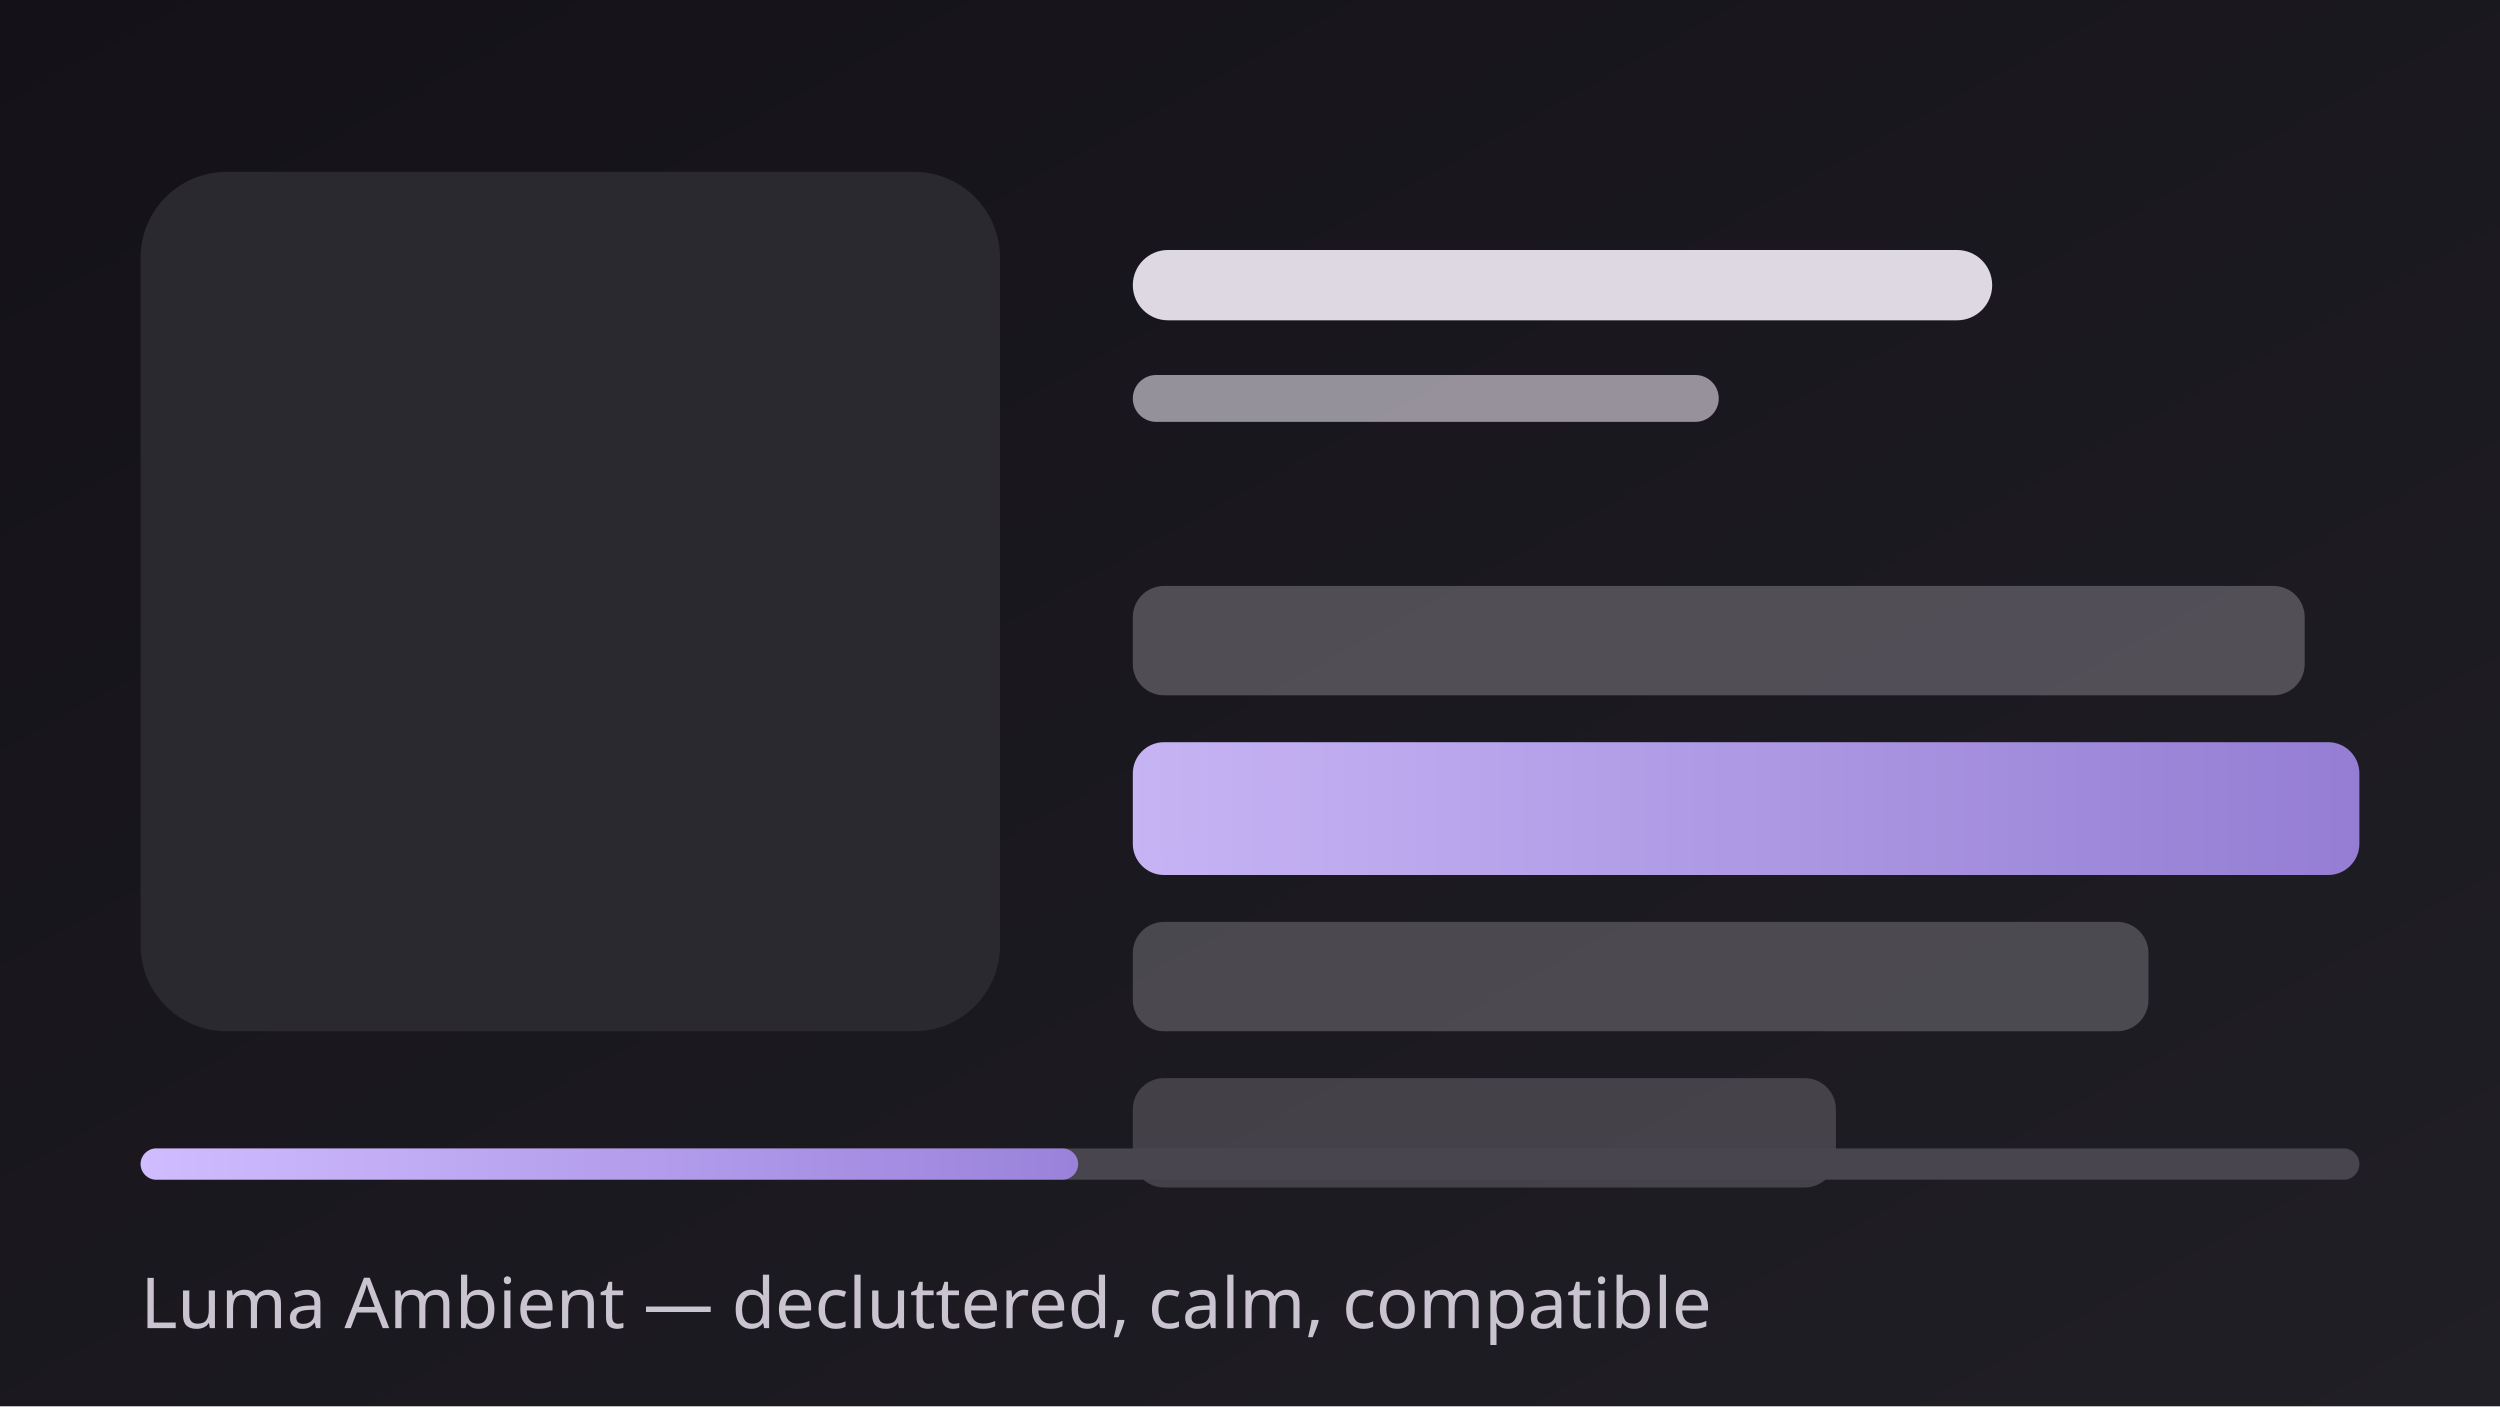
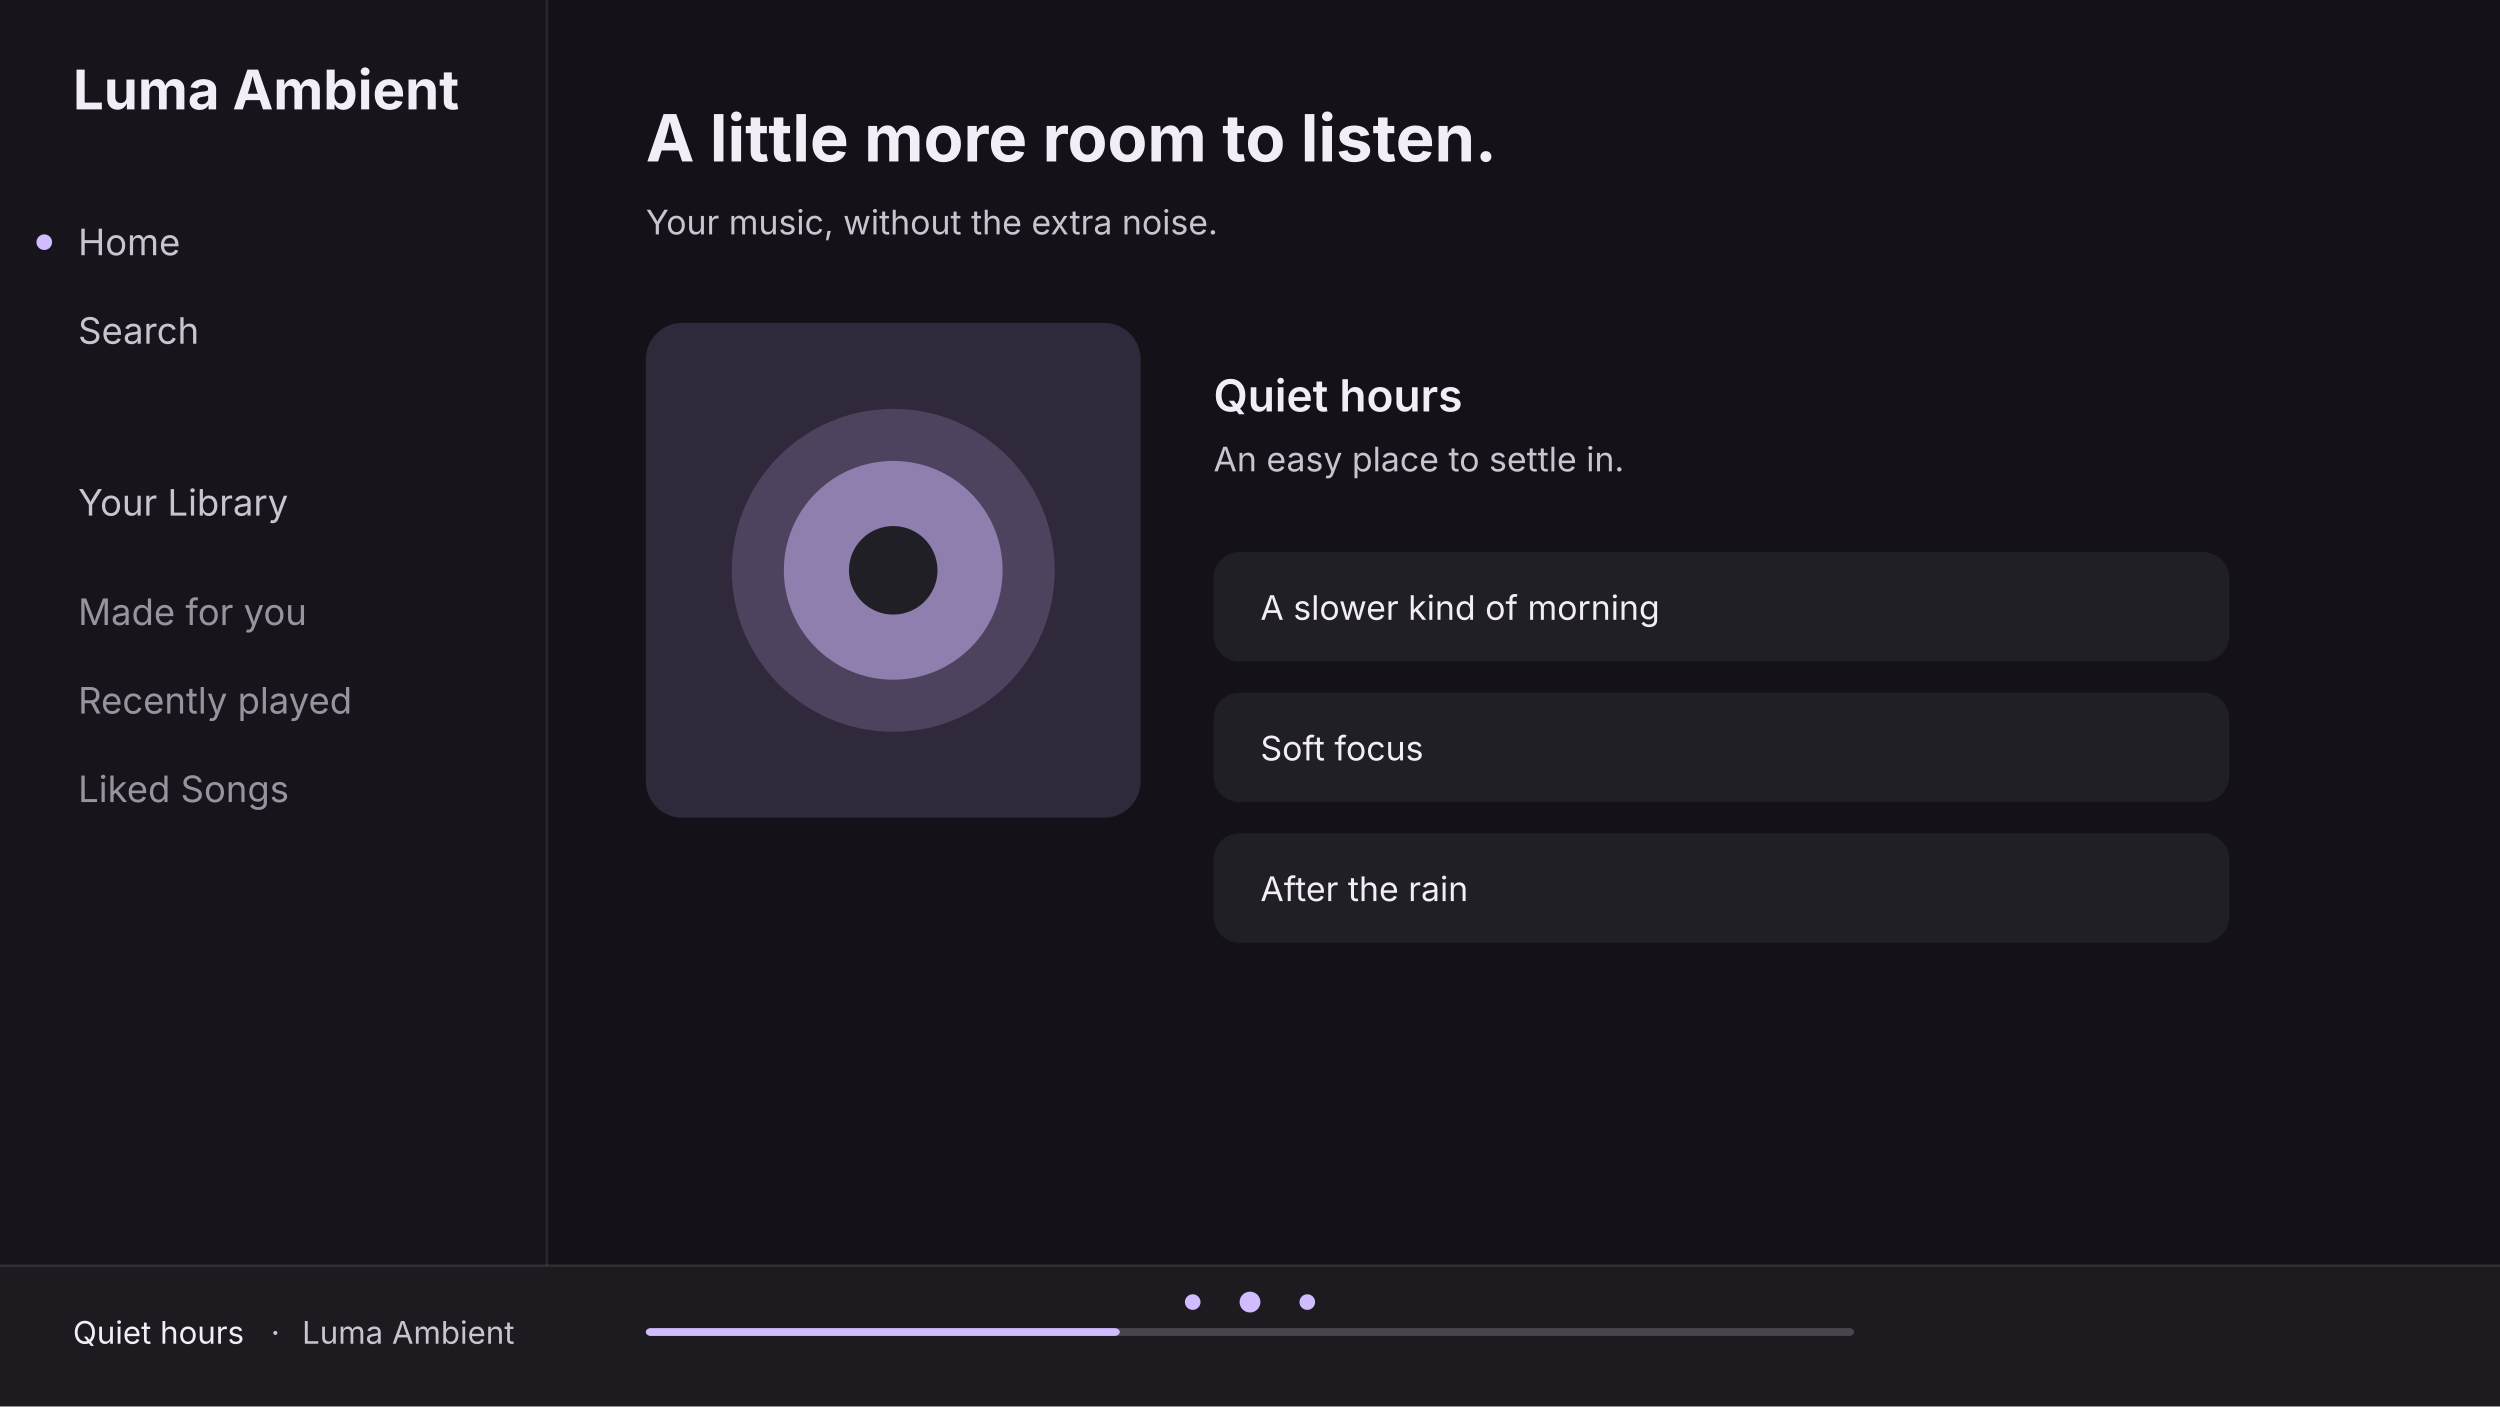
- <svg xmlns="http://www.w3.org/2000/svg" viewBox="0 0 640 360" width="640" height="360">
-   <defs>
-     <linearGradient id="bg" x1="0" x2="1" y1="0" y2="1">
-       <stop offset="0%" stop-color="#141218" />
-       <stop offset="100%" stop-color="#211f26" />
-     </linearGradient>
-     <linearGradient id="accent" x1="0" x2="1">
-       <stop offset="0%" stop-color="#d0bcff" />
-       <stop offset="100%" stop-color="#9a82db" />
-     </linearGradient>
-   </defs>
-   <rect width="640" height="360" fill="url(#bg)" />
-   <rect x="36" y="44" width="220" height="220" rx="22" fill="#2b2930" />
-   <rect x="290" y="64" width="220" height="18" rx="9" fill="#f3edf7" opacity="0.9" />
-   <rect x="290" y="96" width="150" height="12" rx="6" fill="#cac4d0" opacity="0.7" />
-   <rect x="290" y="150" width="300" height="28" rx="8" fill="#f3edf7" opacity="0.25" />
-   <rect x="290" y="190" width="314" height="34" rx="8" fill="url(#accent)" opacity="0.95" />
-   <rect x="290" y="236" width="260" height="28" rx="8" fill="#f3edf7" opacity="0.22" />
-   <rect x="290" y="276" width="180" height="28" rx="8" fill="#f3edf7" opacity="0.18" />
-   <rect x="36" y="294" width="568" height="8" rx="4" fill="#49454f" />
-   <rect x="36" y="294" width="240" height="8" rx="4" fill="url(#accent)" />
-   <text x="36" y="340" font-family="Segoe UI, sans-serif" font-size="18" fill="#cac4d0">Luma Ambient — decluttered, calm, compatible</text>
+ <svg xmlns="http://www.w3.org/2000/svg" viewBox="0 0 960 540" role="img" aria-labelledby="title desc">
+   <rect width="960" height="540" fill="#141218" />
+   <rect x="0" y="0" width="210" height="486" fill="#17141c" />
+   <path d="M210 0v486" stroke="#ffffff" stroke-opacity=".08" />
+   <text x="28" y="42" fill="#f3edf7" font-family="Inter,Arial,sans-serif" font-size="21" font-weight="700">Luma Ambient</text>
+   <g fill="#cac4d0" font-family="Inter,Arial,sans-serif" font-size="14">
+     <text x="30" y="98">Home</text>
+     <text x="30" y="132">Search</text>
+     <text x="30" y="198">Your Library</text>
+     <text x="30" y="240" opacity=".72">Made for you</text>
+     <text x="30" y="274" opacity=".72">Recently played</text>
+     <text x="30" y="308" opacity=".72">Liked Songs</text>
+   </g>
+   <circle cx="17" cy="93" r="3" fill="#d0bcff" />
+   <text x="248" y="62" fill="#f3edf7" font-family="Inter,Arial,sans-serif" font-size="25" font-weight="700">A little more room to listen.</text>
+   <text x="248" y="90" fill="#cac4d0" font-family="Inter,Arial,sans-serif" font-size="13">Your music, without the extra noise.</text>
+   <rect x="248" y="124" width="190" height="190" rx="14" fill="#30283b" />
+   <circle cx="343" cy="219" r="62" fill="#d0bcff" opacity=".18" />
+   <circle cx="343" cy="219" r="42" fill="#d0bcff" opacity=".5" />
+   <circle cx="343" cy="219" r="17" fill="#211f26" />
+   <g fill="#f3edf7" font-family="Inter,Arial,sans-serif">
+     <text x="466" y="158" font-size="17" font-weight="600">Quiet hours</text>
+     <text x="466" y="181" font-size="13" fill="#cac4d0">An easy place to settle in.</text>
+   </g>
+   <rect x="466" y="212" width="390" height="42" rx="10" fill="#211f26" />
+   <rect x="466" y="266" width="390" height="42" rx="10" fill="#211f26" />
+   <rect x="466" y="320" width="390" height="42" rx="10" fill="#211f26" />
+   <g fill="#f3edf7" font-family="Inter,Arial,sans-serif" font-size="13">
+     <text x="484" y="238">A slower kind of morning</text>
+     <text x="484" y="292">Soft focus</text>
+     <text x="484" y="346">After the rain</text>
+   </g>
+   <rect x="0" y="486" width="960" height="54" fill="#1d1b20" />
+   <path d="M0 486h960" stroke="#ffffff" stroke-opacity=".1" />
+   <rect x="248" y="510" width="464" height="3" rx="2" fill="#49454f" />
+   <rect x="248" y="510" width="182" height="3" rx="2" fill="#d0bcff" />
+   <g fill="#f3edf7" font-family="Inter,Arial,sans-serif" font-size="12">
+     <text x="28" y="516">Quiet hours</text>
+     <text x="104" y="516" fill="#cac4d0">·</text>
+     <text x="116" y="516" fill="#cac4d0">Luma Ambient</text>
+   </g>
+   <g fill="#d0bcff">
+     <circle cx="480" cy="500" r="4" />
+     <circle cx="458" cy="500" r="3" />
+     <circle cx="502" cy="500" r="3" />
+   </g>
</svg>
